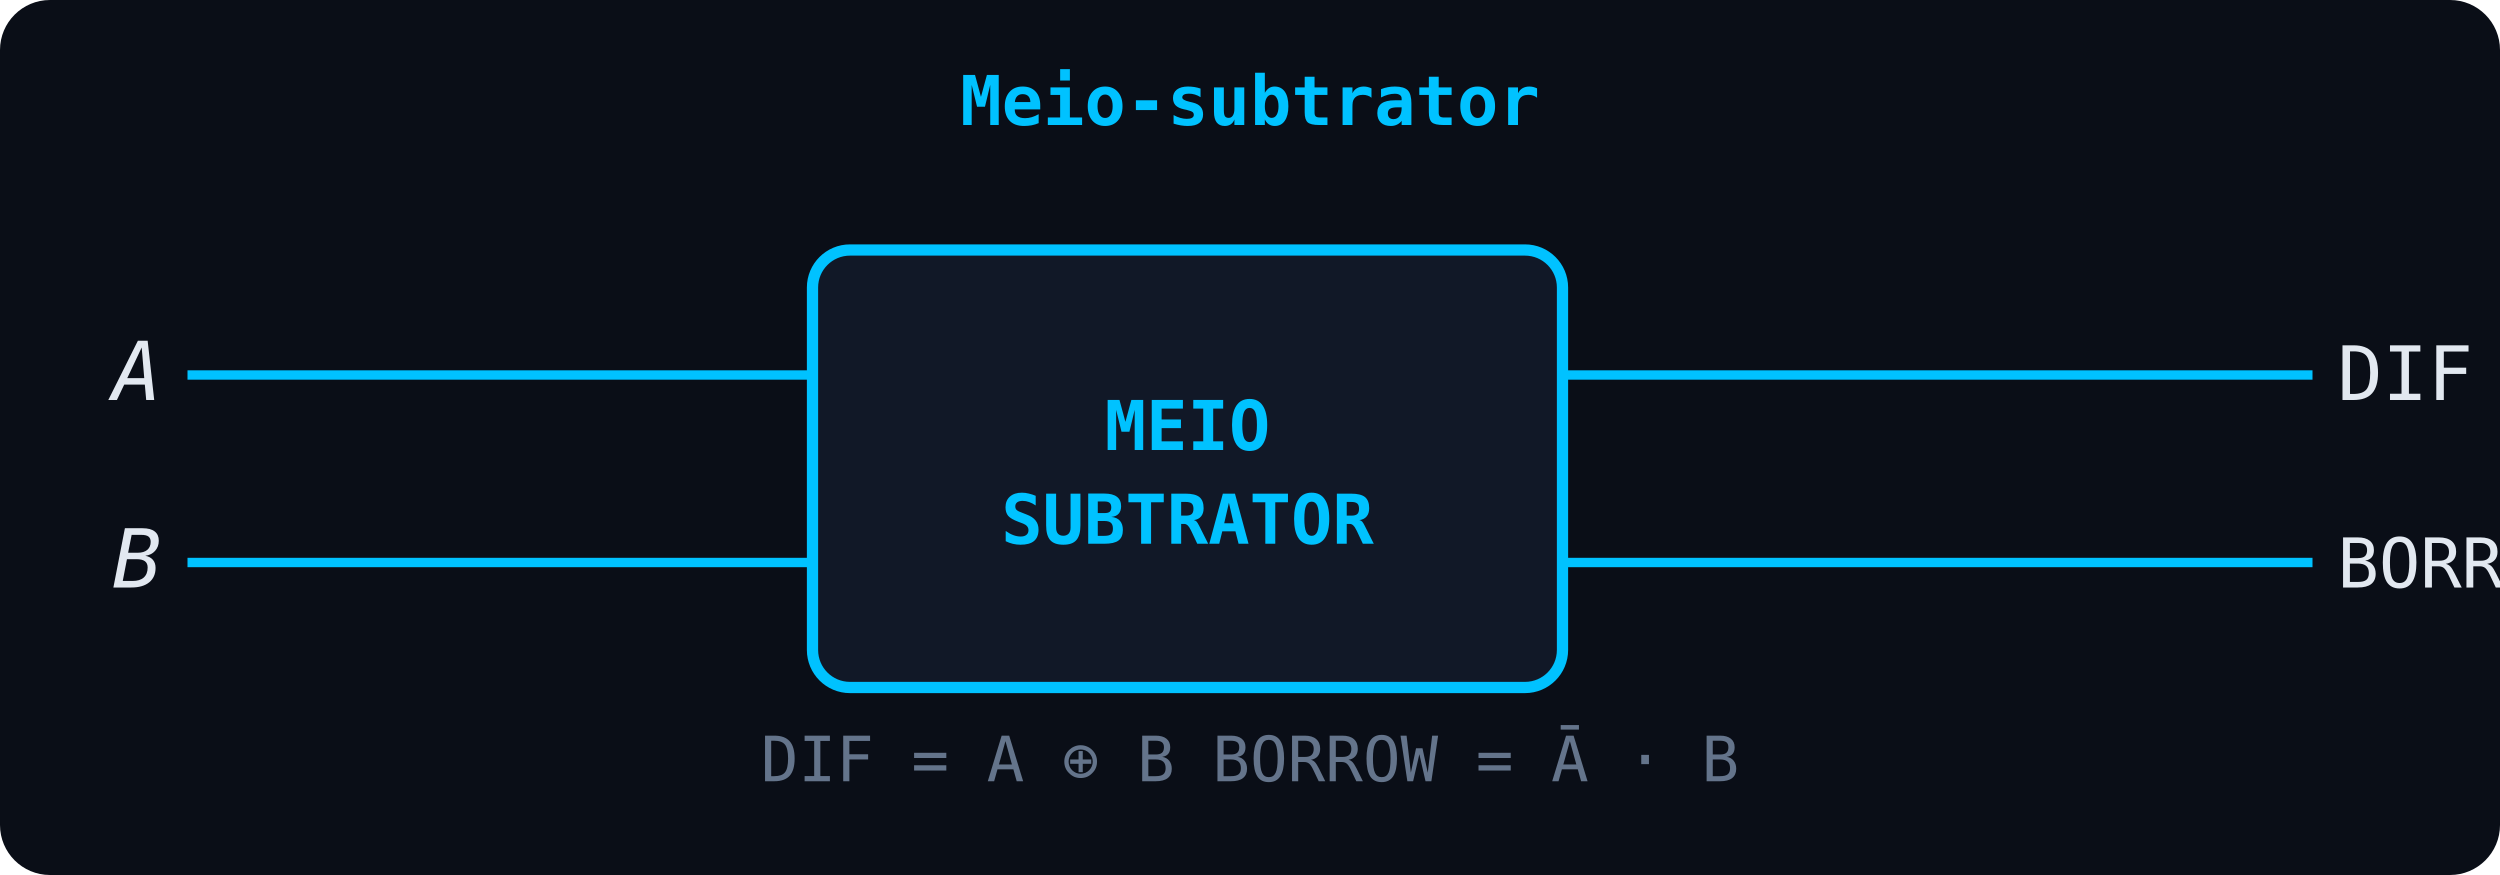
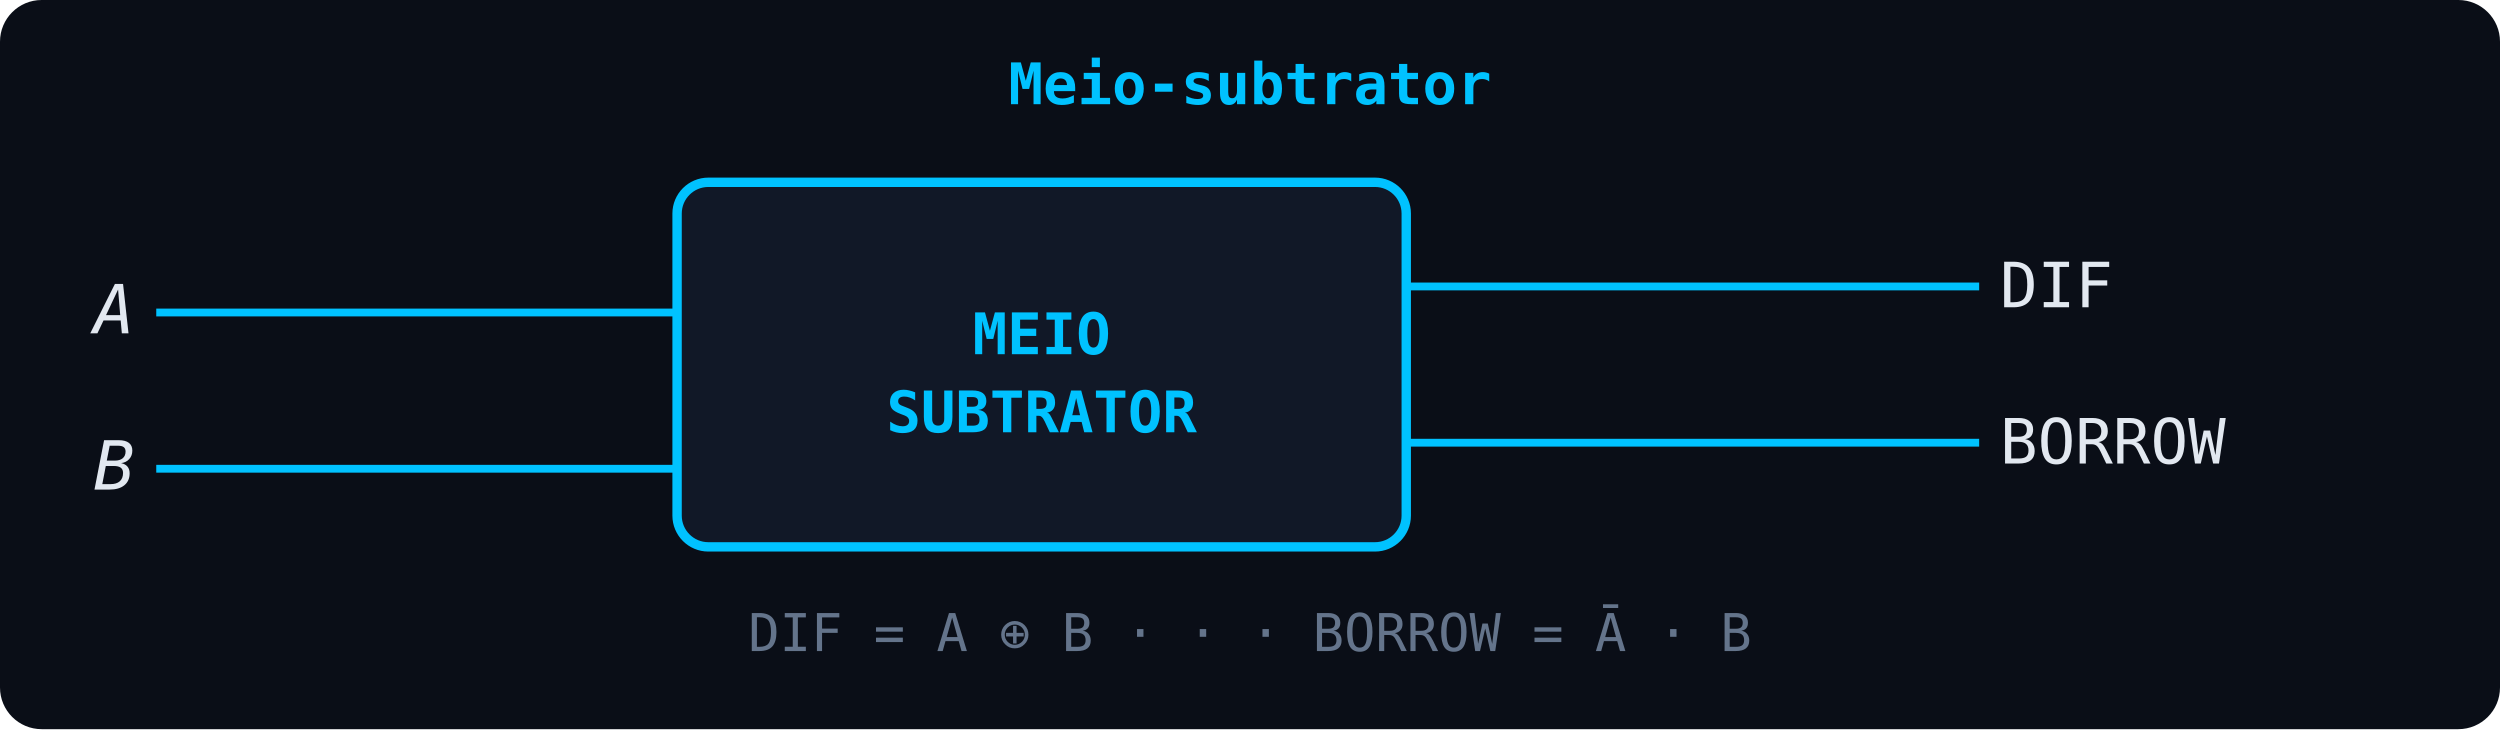
- <svg xmlns="http://www.w3.org/2000/svg" viewBox="0 0 400 140" font-family="IBM Plex Mono, monospace" font-size="12">
-   <rect width="400" height="140" fill="#0a0e17" rx="8" />
-   <text x="200" y="20" fill="#00c2ff" font-size="11" text-anchor="middle" font-weight="600">Meio-subtrator</text>
+ <svg xmlns="http://www.w3.org/2000/svg" viewBox="0 0 480 140" font-family="IBM Plex Mono, monospace" font-size="12">
+   <rect width="480" height="140" fill="#0a0e17" rx="8" />
+   <text x="240" y="20" fill="#00c2ff" font-size="11" text-anchor="middle" font-weight="600">Meio-subtrator</text>
  <line x1="30" y1="60" x2="130" y2="60" stroke="#00c2ff" stroke-width="1.5" />
  <line x1="30" y1="90" x2="130" y2="90" stroke="#00c2ff" stroke-width="1.5" />
  <text x="18" y="64" fill="#e2e8f0" font-size="13" font-style="italic">A</text>
  <text x="18" y="94" fill="#e2e8f0" font-size="13" font-style="italic">B</text>
-   <rect x="130" y="40" width="120" height="70" rx="6" fill="#111827" stroke="#00c2ff" stroke-width="1.8" />
-   <text x="190" y="72" fill="#00c2ff" font-size="11" text-anchor="middle" font-weight="600">MEIO</text>
-   <text x="190" y="87" fill="#00c2ff" font-size="11" text-anchor="middle" font-weight="600">SUBTRATOR</text>
-   <line x1="250" y1="60" x2="370" y2="60" stroke="#00c2ff" stroke-width="1.5" />
-   <line x1="250" y1="90" x2="370" y2="90" stroke="#00c2ff" stroke-width="1.5" />
-   <text x="374" y="64" fill="#e2e8f0" font-size="12">DIF</text>
-   <text x="374" y="94" fill="#e2e8f0" font-size="11">BORROW</text>
-   <text x="200" y="125" fill="#64748b" font-size="10" text-anchor="middle">DIF = A ⊕ B     BORROW = Ā · B</text>
+   <rect x="130" y="35" width="140" height="70" rx="6" fill="#111827" stroke="#00c2ff" stroke-width="1.8" />
+   <text x="200" y="68" fill="#00c2ff" font-size="11" text-anchor="middle" font-weight="600">MEIO</text>
+   <text x="200" y="83" fill="#00c2ff" font-size="11" text-anchor="middle" font-weight="600">SUBTRATOR</text>
+   <line x1="270" y1="55" x2="380" y2="55" stroke="#00c2ff" stroke-width="1.5" />
+   <line x1="270" y1="85" x2="380" y2="85" stroke="#00c2ff" stroke-width="1.5" />
+   <text x="384" y="59" fill="#e2e8f0" font-size="12">DIF</text>
+   <text x="384" y="89" fill="#e2e8f0" font-size="12">BORROW</text>
+   <text x="240" y="125" fill="#64748b" font-size="10" text-anchor="middle">DIF = A ⊕ B · · · BORROW = Ā · B</text>
</svg>
